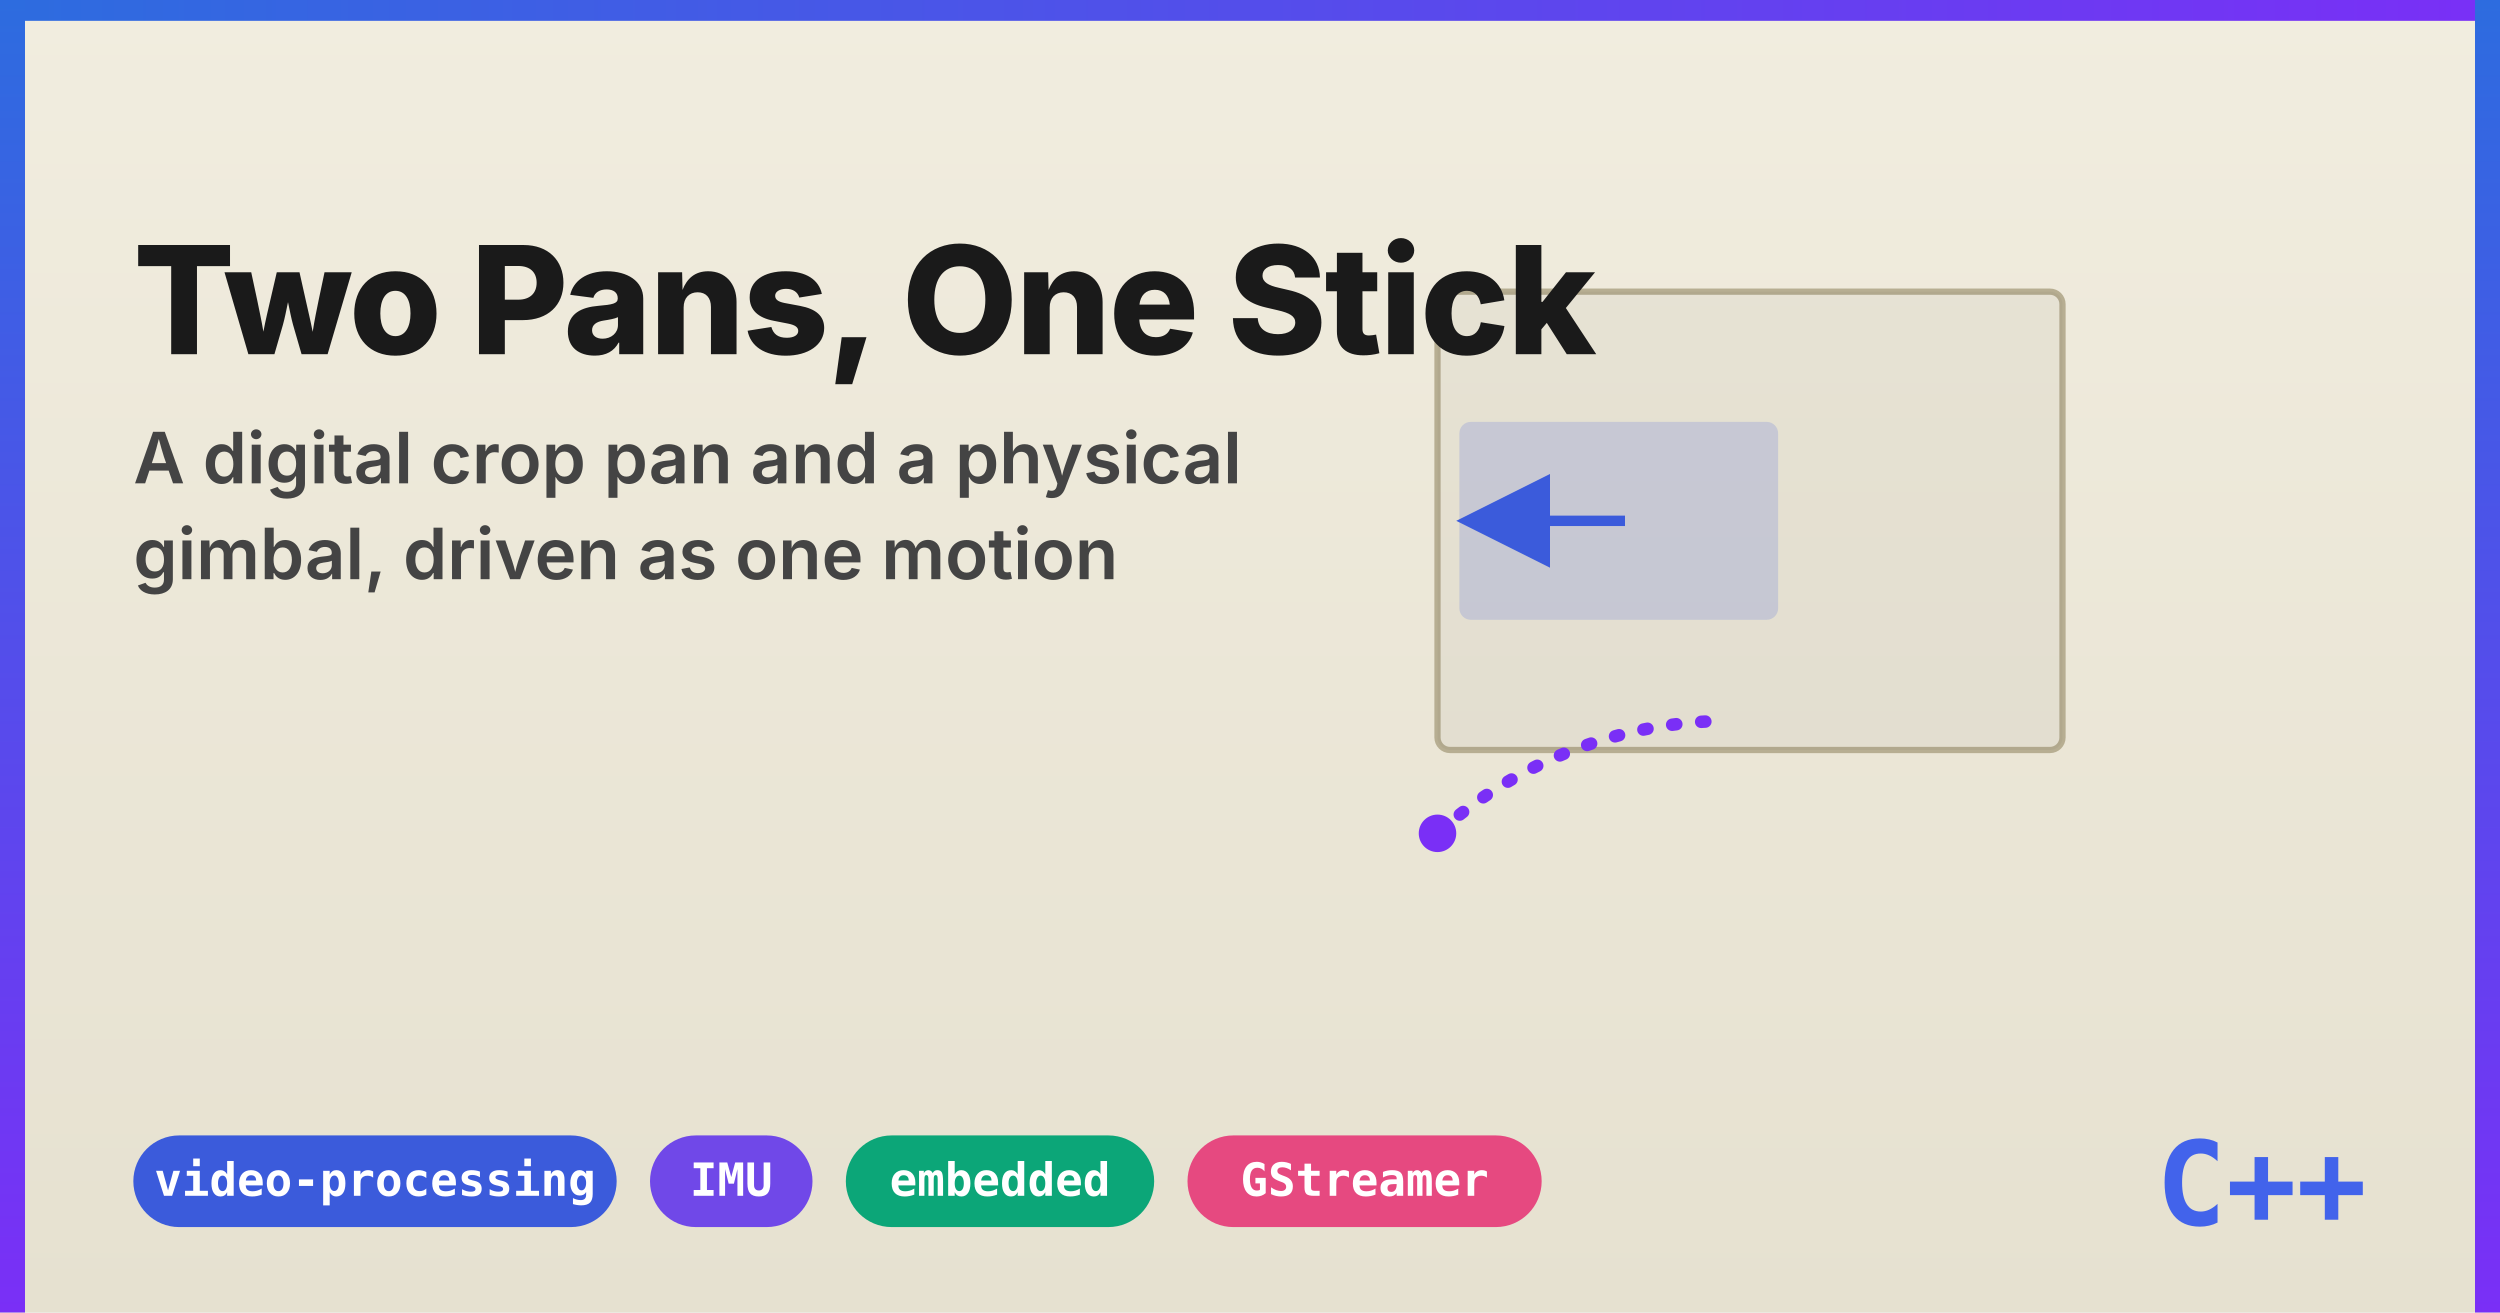
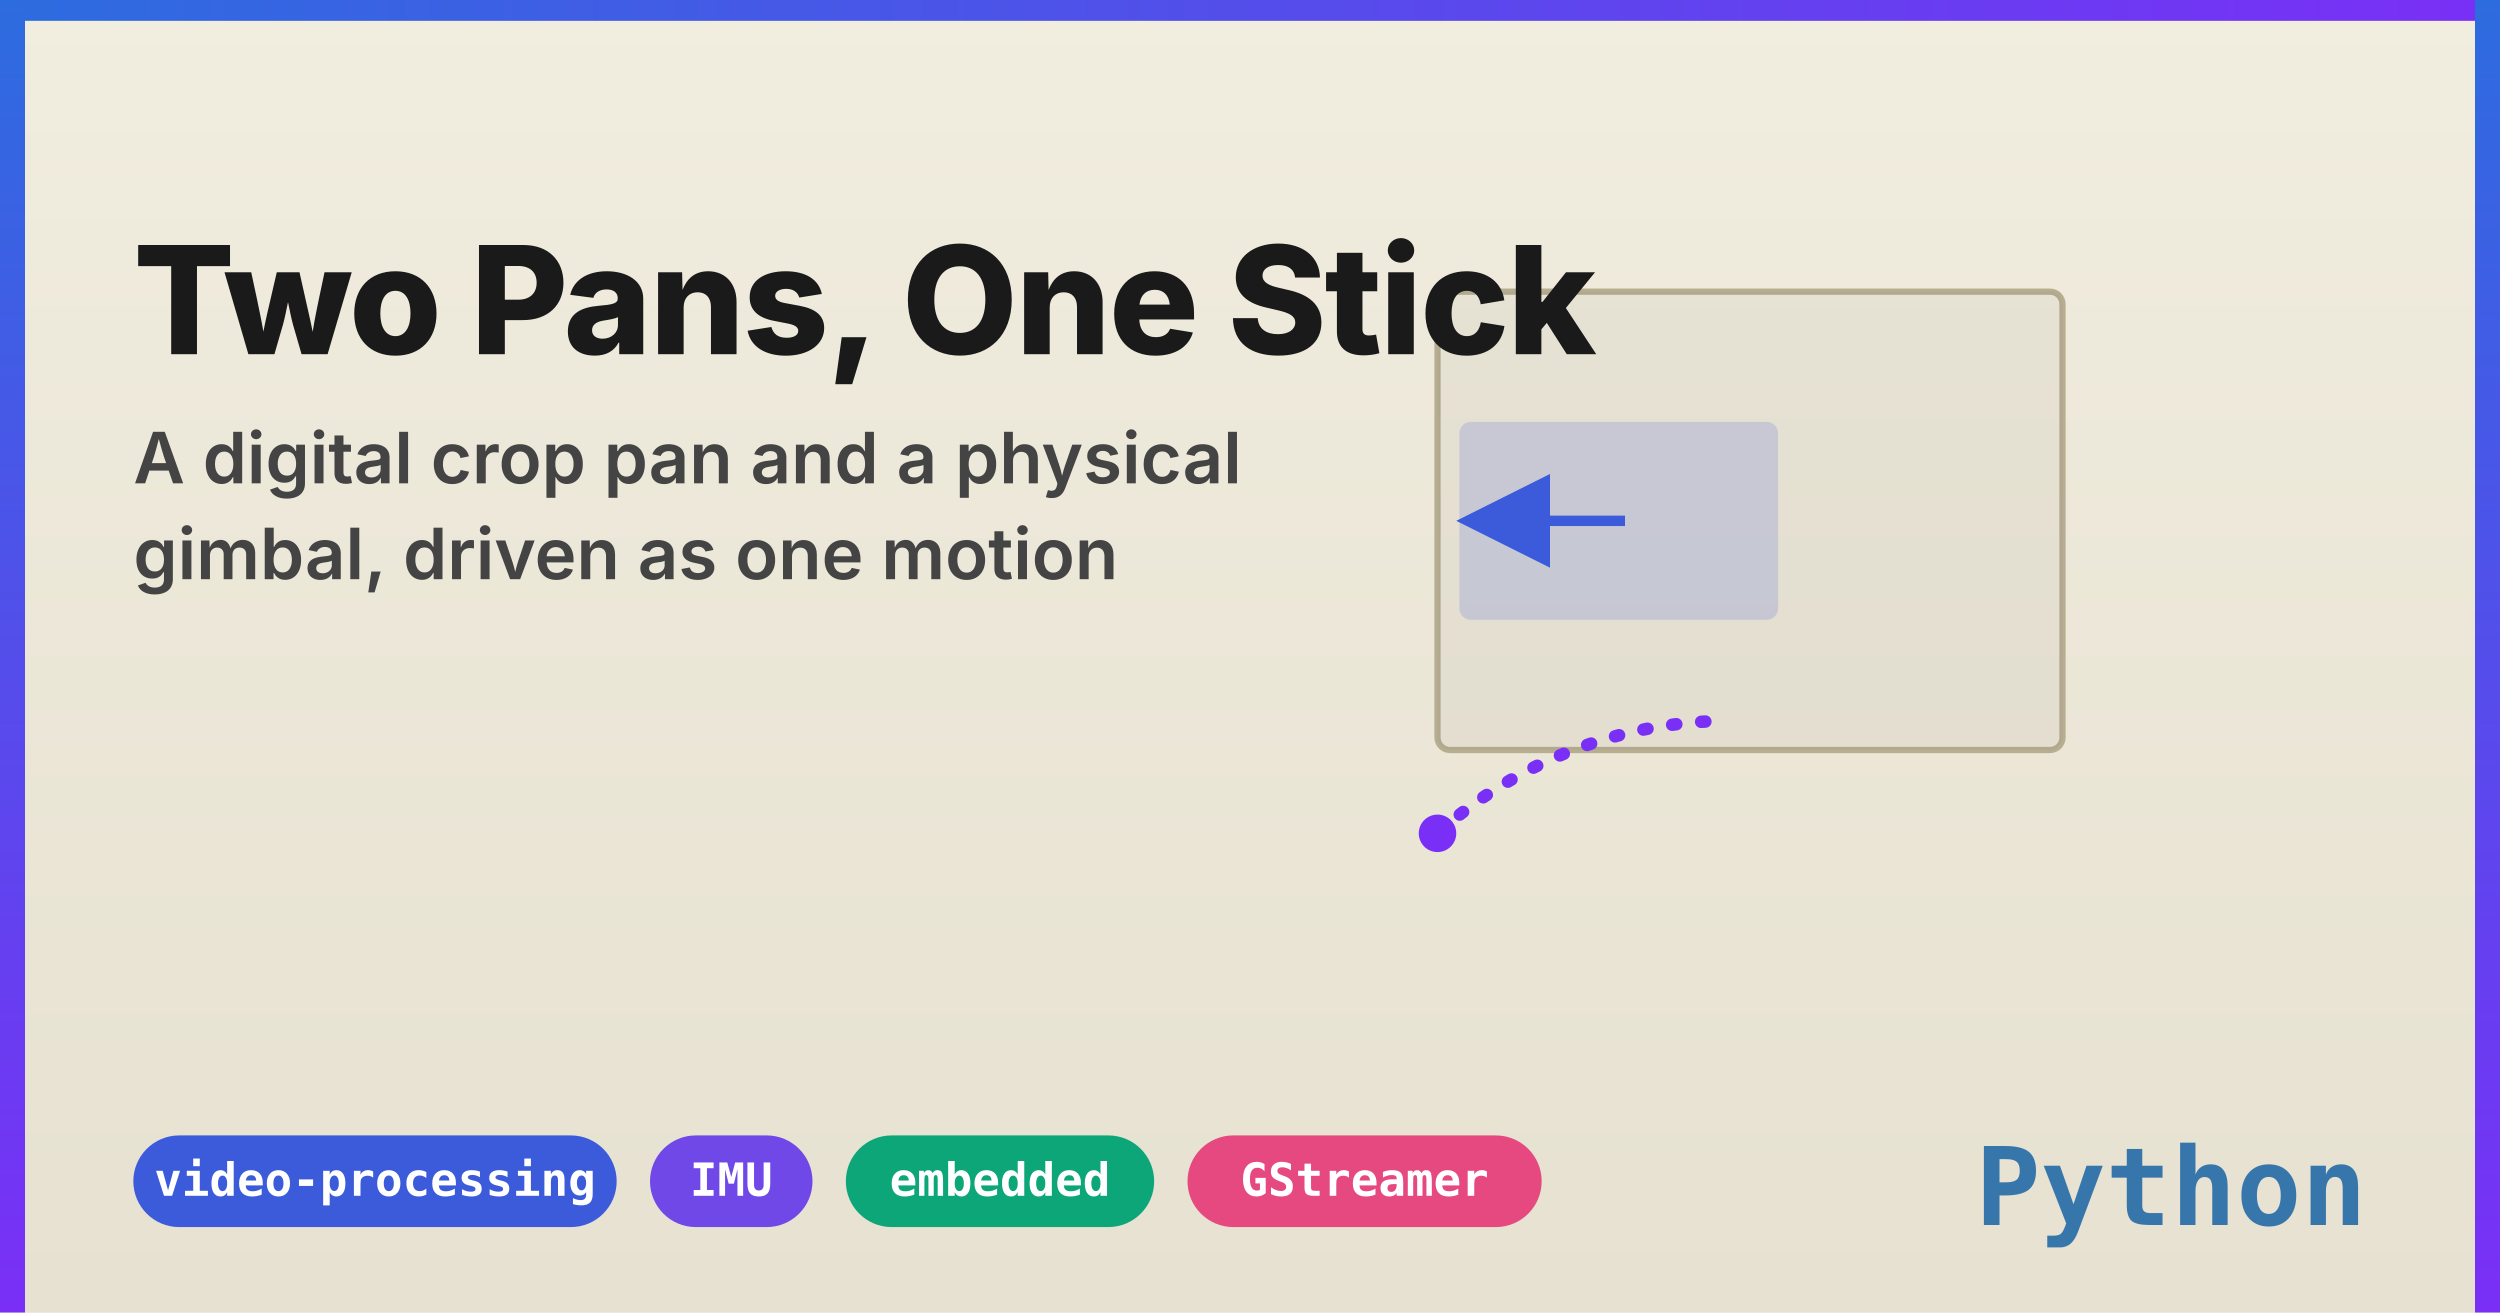
<svg xmlns="http://www.w3.org/2000/svg" width="1200" height="630" viewBox="0 0 1200 630" font-family="Inter, 'Segoe UI', system-ui, -apple-system, 'Helvetica Neue', Arial, sans-serif">
  <defs>
    <linearGradient id="bg" x1="0" y1="0" x2="0" y2="630" gradientUnits="userSpaceOnUse">
      <stop offset="0" stop-color="#F1EDDF" />
      <stop offset="1" stop-color="#E6E1D0" />
    </linearGradient>
    <linearGradient id="accentH" x1="0" y1="0" x2="1200" y2="0" gradientUnits="userSpaceOnUse">
      <stop offset="0" stop-color="#2D6CDF" />
      <stop offset="1" stop-color="#7A2FF6" />
    </linearGradient>
    <linearGradient id="accentV" x1="0" y1="0" x2="0" y2="630" gradientUnits="userSpaceOnUse">
      <stop offset="0" stop-color="#2D6CDF" />
      <stop offset="1" stop-color="#7A2FF6" />
    </linearGradient>
  </defs>
  <rect width="1200" height="630" fill="url(#bg)" />
  <rect x="0" y="0" width="1200" height="10" fill="url(#accentH)" />
  <rect x="0" y="0" width="12" height="630" fill="url(#accentV)" />
  <rect x="1188" y="0" width="12" height="630" fill="url(#accentV)" />
  <g transform="translate(840, 250)">
    <rect x="-150" y="-110" width="300" height="220" rx="6" fill="none" stroke="#B7AE92" stroke-width="3" />
    <rect x="-150" y="-110" width="300" height="220" rx="6" fill="#1A1A1A" opacity="0.04" />
    <rect x="-138" y="-46" width="150" height="92" rx="4" fill="#3B5BDB" opacity="0.18" stroke="#3B5BDB" stroke-width="3" />
    <path d="M -60 0 L -126 0" stroke="#3B5BDB" stroke-width="5" marker-end="url(#a)" />
    <path d="M -150 150 A 210 210 0 0 1 -10 96" fill="none" stroke="#7A2FF6" stroke-width="6" stroke-dasharray="2 12" stroke-linecap="round" />
    <circle cx="-150" cy="150" r="9" fill="#7A2FF6" />
  </g>
  <defs>
    <marker id="a" markerWidth="9" markerHeight="9" refX="6" refY="4.5" orient="auto">
      <path d="M0 0 L9 4.5 L0 9 z" fill="#3B5BDB" />
    </marker>
  </defs>
  <g fill="#1A1A1A" font-weight="800" font-size="72" letter-spacing="-1">
    <text x="64" y="170">Two Pans, One Stick</text>
  </g>
  <g fill="#444" font-weight="600" font-size="34">
    <text x="64" y="232">A digital crop pan and a physical</text>
    <text x="64" y="278">gimbal, driven as one motion</text>
  </g>
  <g font-family="'DejaVu Sans Mono', 'SFMono-Regular', Consolas, monospace" font-size="22" font-weight="700" fill="#FFFFFF" text-anchor="middle">
    <rect x="64" y="545" width="232" height="44" rx="22" fill="#3B5BDB" />
    <text x="180" y="574">video-processing</text>
    <rect x="312" y="545" width="78" height="44" rx="22" fill="#7048E8" />
    <text x="351" y="574">IMU</text>
    <rect x="406" y="545" width="148" height="44" rx="22" fill="#0CA678" />
    <text x="480" y="574">embedded</text>
    <rect x="570" y="545" width="170" height="44" rx="22" fill="#E64980" />
    <text x="655" y="574">GStreamer</text>
  </g>
-   <text x="1136" y="588" text-anchor="end" font-size="56" font-weight="800" fill="#4263EB" font-family="'DejaVu Sans Mono', Consolas, monospace">C++</text>
+   <text x="1136" y="588" text-anchor="end" font-size="52" font-weight="800" fill="#3776AB" font-family="'DejaVu Sans Mono', Consolas, monospace">Python</text>
</svg>
